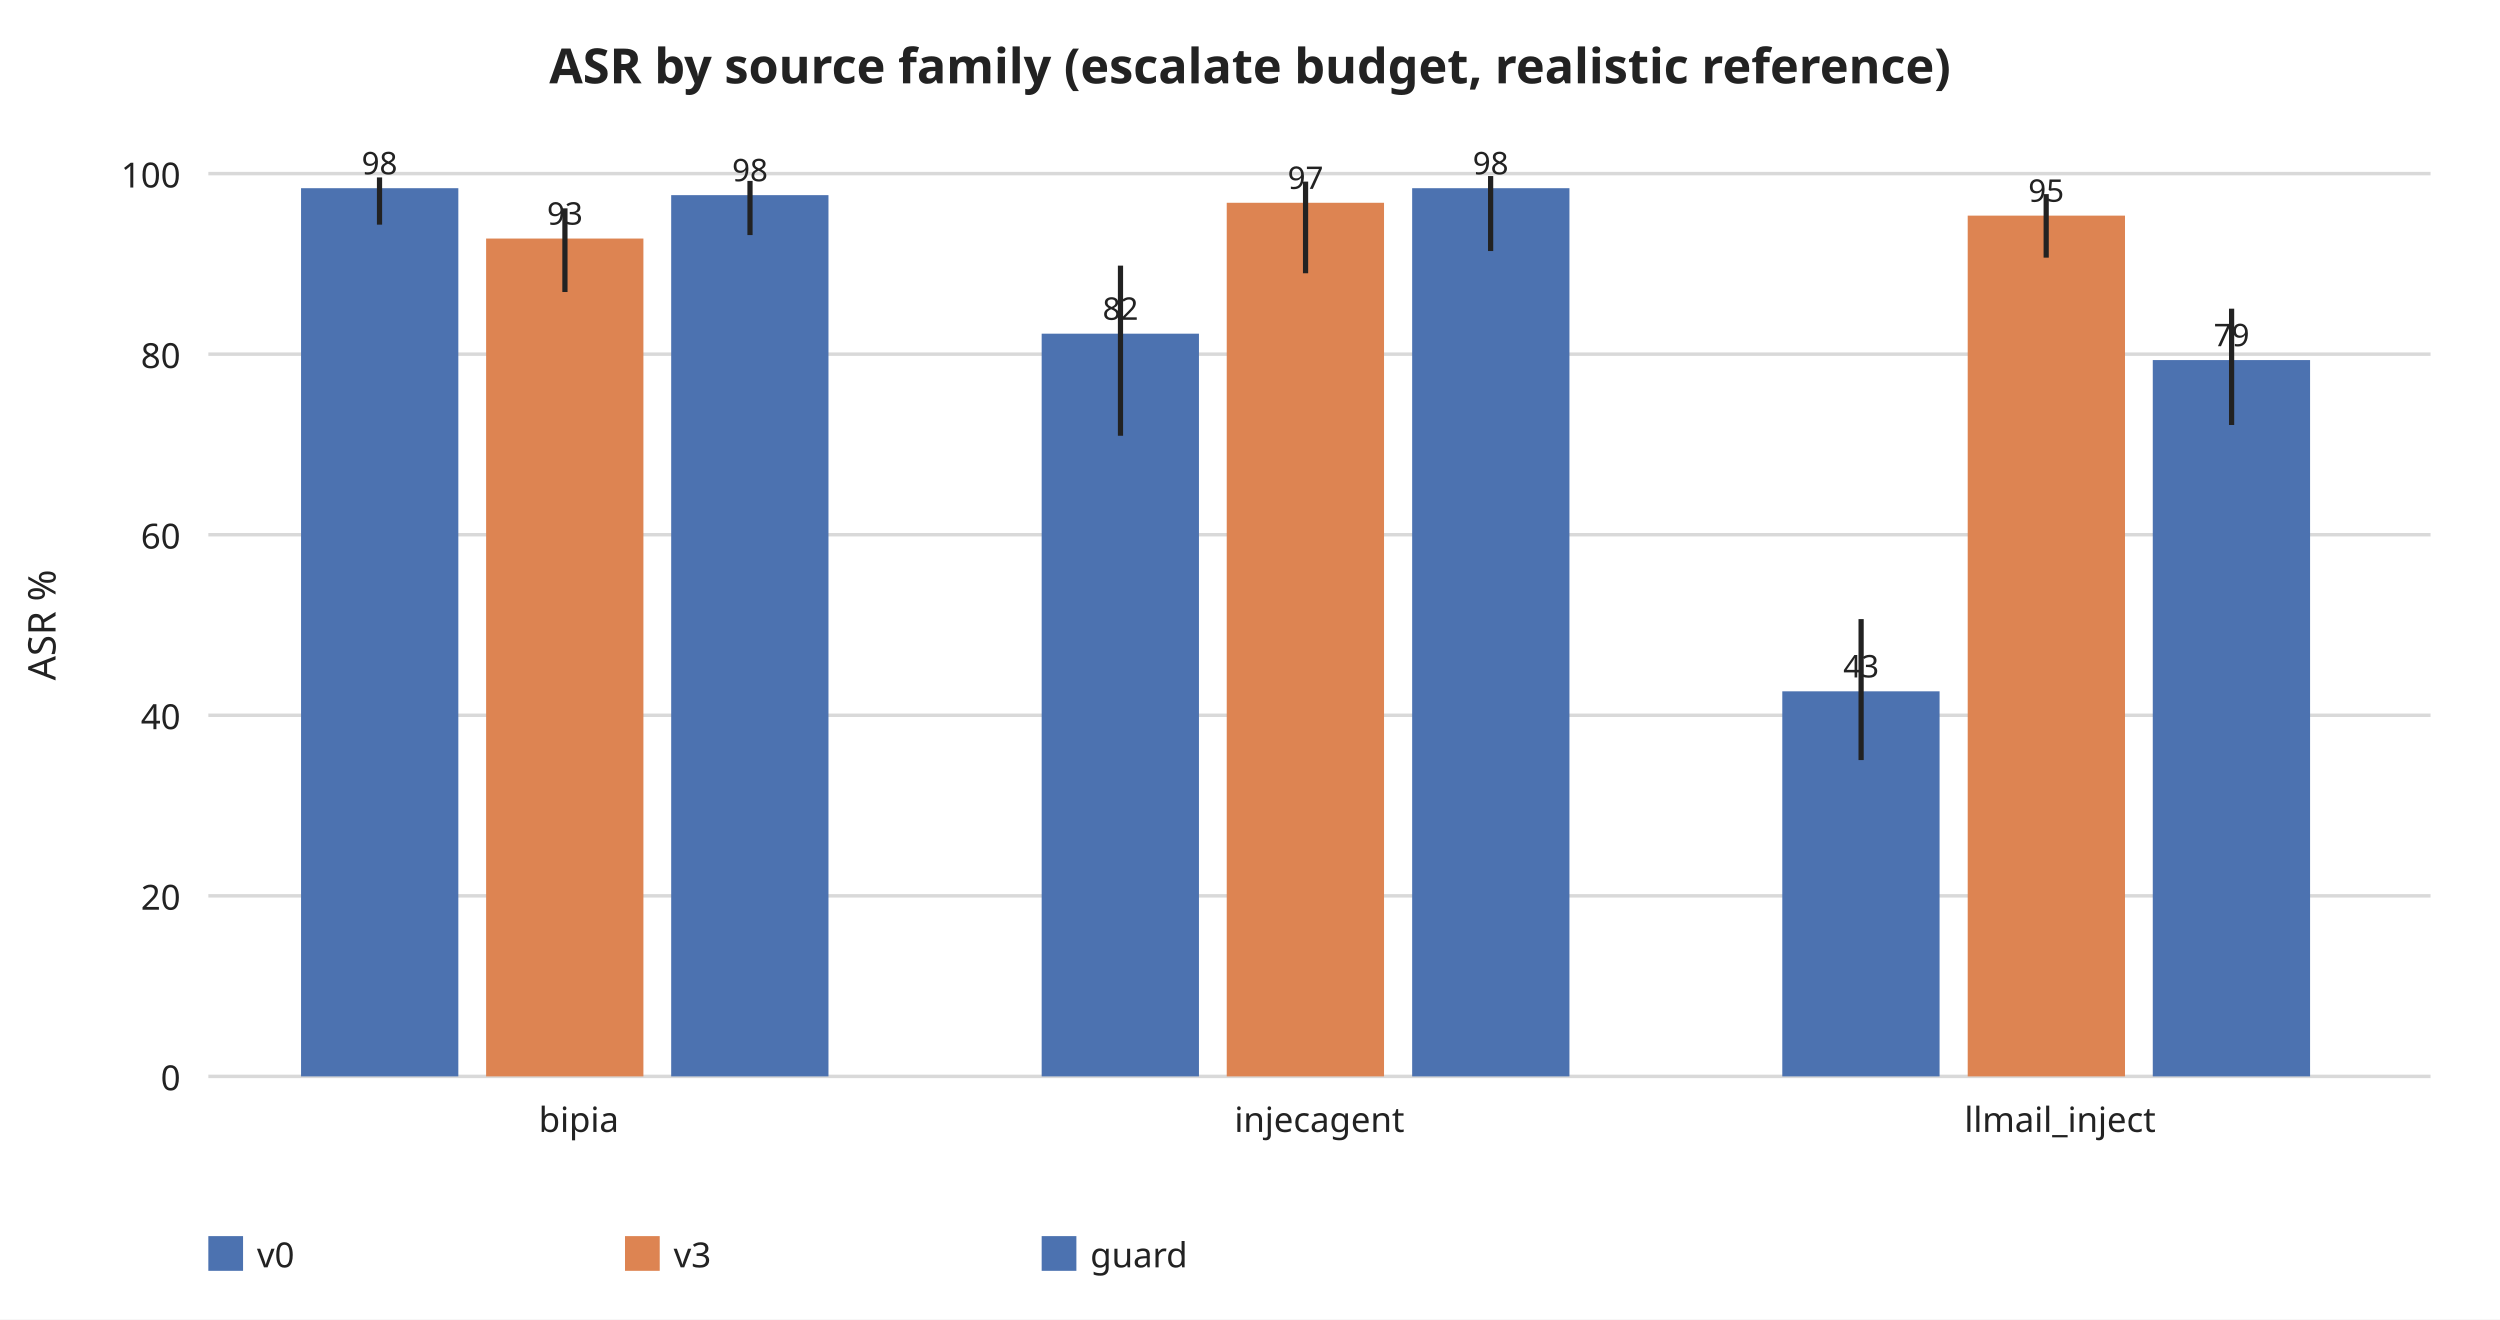
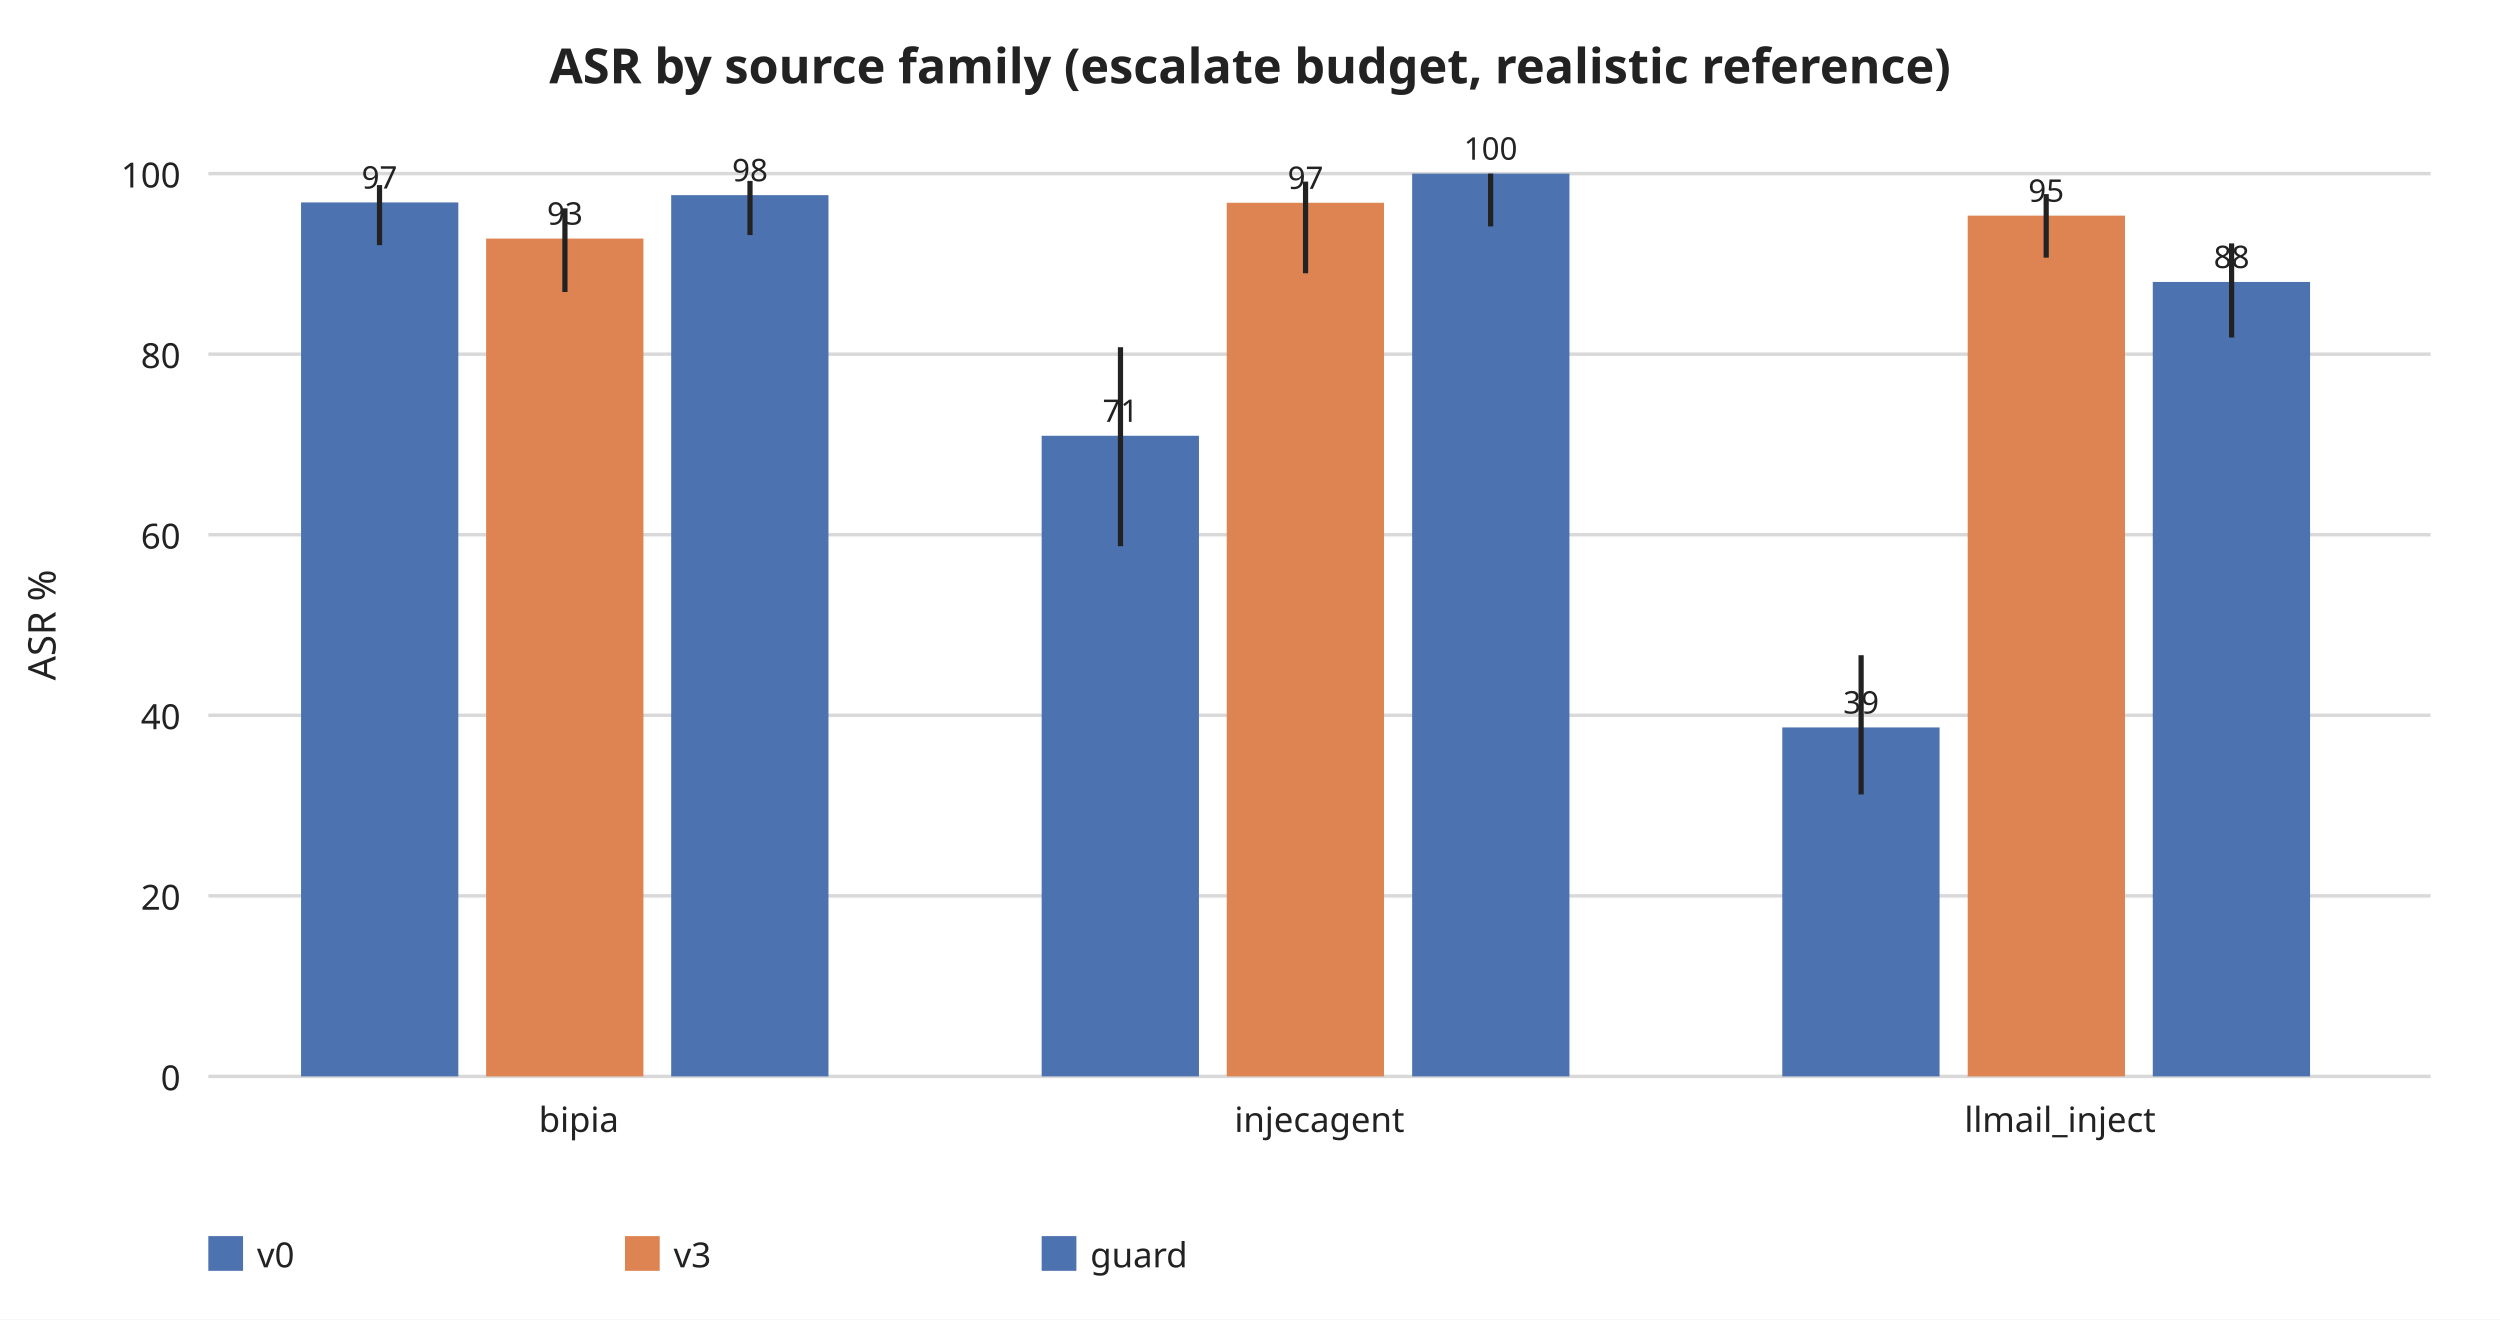
<svg xmlns="http://www.w3.org/2000/svg" viewBox="0 0 720 380" font-family="Verdana, sans-serif">
  <rect width="720" height="380" fill="#ffffff" />
  <text x="360.0" y="24" font-size="14" font-weight="bold" text-anchor="middle" fill="#222222">ASR by source family (escalate budget, realistic reference)</text>
  <line x1="60" y1="310.0" x2="700" y2="310.0" stroke="#D9D9D9" stroke-width="1" />
  <text x="52" y="314.0" font-size="10" text-anchor="end" fill="#222222">0</text>
  <line x1="60" y1="258.0" x2="700" y2="258.0" stroke="#D9D9D9" stroke-width="1" />
  <text x="52" y="262.0" font-size="10" text-anchor="end" fill="#222222">20</text>
  <line x1="60" y1="206.0" x2="700" y2="206.0" stroke="#D9D9D9" stroke-width="1" />
  <text x="52" y="210.0" font-size="10" text-anchor="end" fill="#222222">40</text>
  <line x1="60" y1="154.0" x2="700" y2="154.0" stroke="#D9D9D9" stroke-width="1" />
  <text x="52" y="158.0" font-size="10" text-anchor="end" fill="#222222">60</text>
  <line x1="60" y1="102.0" x2="700" y2="102.0" stroke="#D9D9D9" stroke-width="1" />
  <text x="52" y="106.0" font-size="10" text-anchor="end" fill="#222222">80</text>
  <line x1="60" y1="50.0" x2="700" y2="50.0" stroke="#D9D9D9" stroke-width="1" />
  <text x="52" y="54.0" font-size="10" text-anchor="end" fill="#222222">100</text>
  <text x="16" y="180.0" font-size="11" fill="#222222" transform="rotate(-90 16 180.0)" text-anchor="middle">ASR %</text>
-   <rect x="86.7" y="54.2" width="45.3" height="255.8" fill="#4C72B0" />
-   <text x="109.3" y="50.2" font-size="9" text-anchor="middle" fill="#222222">98</text>
-   <line x1="109.3" y1="64.7" x2="109.3" y2="51.1" stroke="#222222" stroke-width="1.5" />
+   <rect x="86.7" y="58.3" width="45.3" height="251.7" fill="#4C72B0" />
+   <text x="109.3" y="54.3" font-size="9" text-anchor="middle" fill="#222222">97</text>
+   <line x1="109.3" y1="70.6" x2="109.3" y2="53.3" stroke="#222222" stroke-width="1.5" />
  <rect x="140.0" y="68.7" width="45.3" height="241.3" fill="#DD8452" />
  <text x="162.7" y="64.7" font-size="9" text-anchor="middle" fill="#222222">93</text>
  <line x1="162.7" y1="84.1" x2="162.7" y2="60.0" stroke="#222222" stroke-width="1.5" />
  <rect x="193.3" y="56.2" width="45.3" height="253.8" fill="#4C72B0" />
  <text x="216.0" y="52.2" font-size="9" text-anchor="middle" fill="#222222">98</text>
  <line x1="216.0" y1="67.7" x2="216.0" y2="52.1" stroke="#222222" stroke-width="1.5" />
  <text x="166.7" y="326.0" font-size="10" text-anchor="middle" fill="#222222">bipia</text>
-   <rect x="300.0" y="96.1" width="45.3" height="213.9" fill="#4C72B0" />
-   <text x="322.7" y="92.1" font-size="9" text-anchor="middle" fill="#222222">82</text>
-   <line x1="322.7" y1="125.5" x2="322.7" y2="76.5" stroke="#222222" stroke-width="1.5" />
+   <rect x="300.0" y="125.5" width="45.3" height="184.5" fill="#4C72B0" />
+   <text x="322.7" y="121.5" font-size="9" text-anchor="middle" fill="#222222">71</text>
+   <line x1="322.7" y1="157.3" x2="322.7" y2="100.0" stroke="#222222" stroke-width="1.5" />
  <rect x="353.3" y="58.4" width="45.3" height="251.6" fill="#DD8452" />
  <text x="376.0" y="54.4" font-size="9" text-anchor="middle" fill="#222222">97</text>
  <line x1="376.0" y1="78.7" x2="376.0" y2="52.3" stroke="#222222" stroke-width="1.5" />
-   <rect x="406.7" y="54.2" width="45.3" height="255.8" fill="#4C72B0" />
-   <text x="429.3" y="50.2" font-size="9" text-anchor="middle" fill="#222222">98</text>
-   <line x1="429.3" y1="72.3" x2="429.3" y2="50.7" stroke="#222222" stroke-width="1.5" />
+   <rect x="406.7" y="50.0" width="45.3" height="260.0" fill="#4C72B0" />
+   <text x="429.3" y="46.0" font-size="9" text-anchor="middle" fill="#222222">100</text>
+   <line x1="429.3" y1="65.2" x2="429.3" y2="50.0" stroke="#222222" stroke-width="1.5" />
  <text x="380.0" y="326.0" font-size="10" text-anchor="middle" fill="#222222">injecagent</text>
-   <rect x="513.3" y="199.1" width="45.3" height="110.9" fill="#4C72B0" />
-   <text x="536.0" y="195.1" font-size="9" text-anchor="middle" fill="#222222">43</text>
-   <line x1="536.0" y1="218.9" x2="536.0" y2="178.3" stroke="#222222" stroke-width="1.5" />
+   <rect x="513.3" y="209.5" width="45.3" height="100.5" fill="#4C72B0" />
+   <text x="536.0" y="205.5" font-size="9" text-anchor="middle" fill="#222222">39</text>
+   <line x1="536.0" y1="228.8" x2="536.0" y2="188.7" stroke="#222222" stroke-width="1.5" />
  <rect x="566.7" y="62.1" width="45.3" height="247.9" fill="#DD8452" />
  <text x="589.3" y="58.1" font-size="9" text-anchor="middle" fill="#222222">95</text>
  <line x1="589.3" y1="74.2" x2="589.3" y2="55.9" stroke="#222222" stroke-width="1.5" />
-   <rect x="620.0" y="103.7" width="45.3" height="206.3" fill="#4C72B0" />
-   <text x="642.7" y="99.7" font-size="9" text-anchor="middle" fill="#222222">79</text>
-   <line x1="642.7" y1="122.4" x2="642.7" y2="88.9" stroke="#222222" stroke-width="1.5" />
+   <rect x="620.0" y="81.2" width="45.3" height="228.8" fill="#4C72B0" />
+   <text x="642.7" y="77.2" font-size="9" text-anchor="middle" fill="#222222">88</text>
+   <line x1="642.7" y1="97.2" x2="642.7" y2="70.1" stroke="#222222" stroke-width="1.5" />
  <text x="593.3" y="326.0" font-size="10" text-anchor="middle" fill="#222222">llmail_inject</text>
  <rect x="60" y="356" width="10" height="10" fill="#4C72B0" />
  <text x="74" y="365" font-size="10" fill="#222222">v0</text>
  <rect x="180" y="356" width="10" height="10" fill="#DD8452" />
  <text x="194" y="365" font-size="10" fill="#222222">v3</text>
  <rect x="300" y="356" width="10" height="10" fill="#4C72B0" />
  <text x="314" y="365" font-size="10" fill="#222222">guard</text>
</svg>
